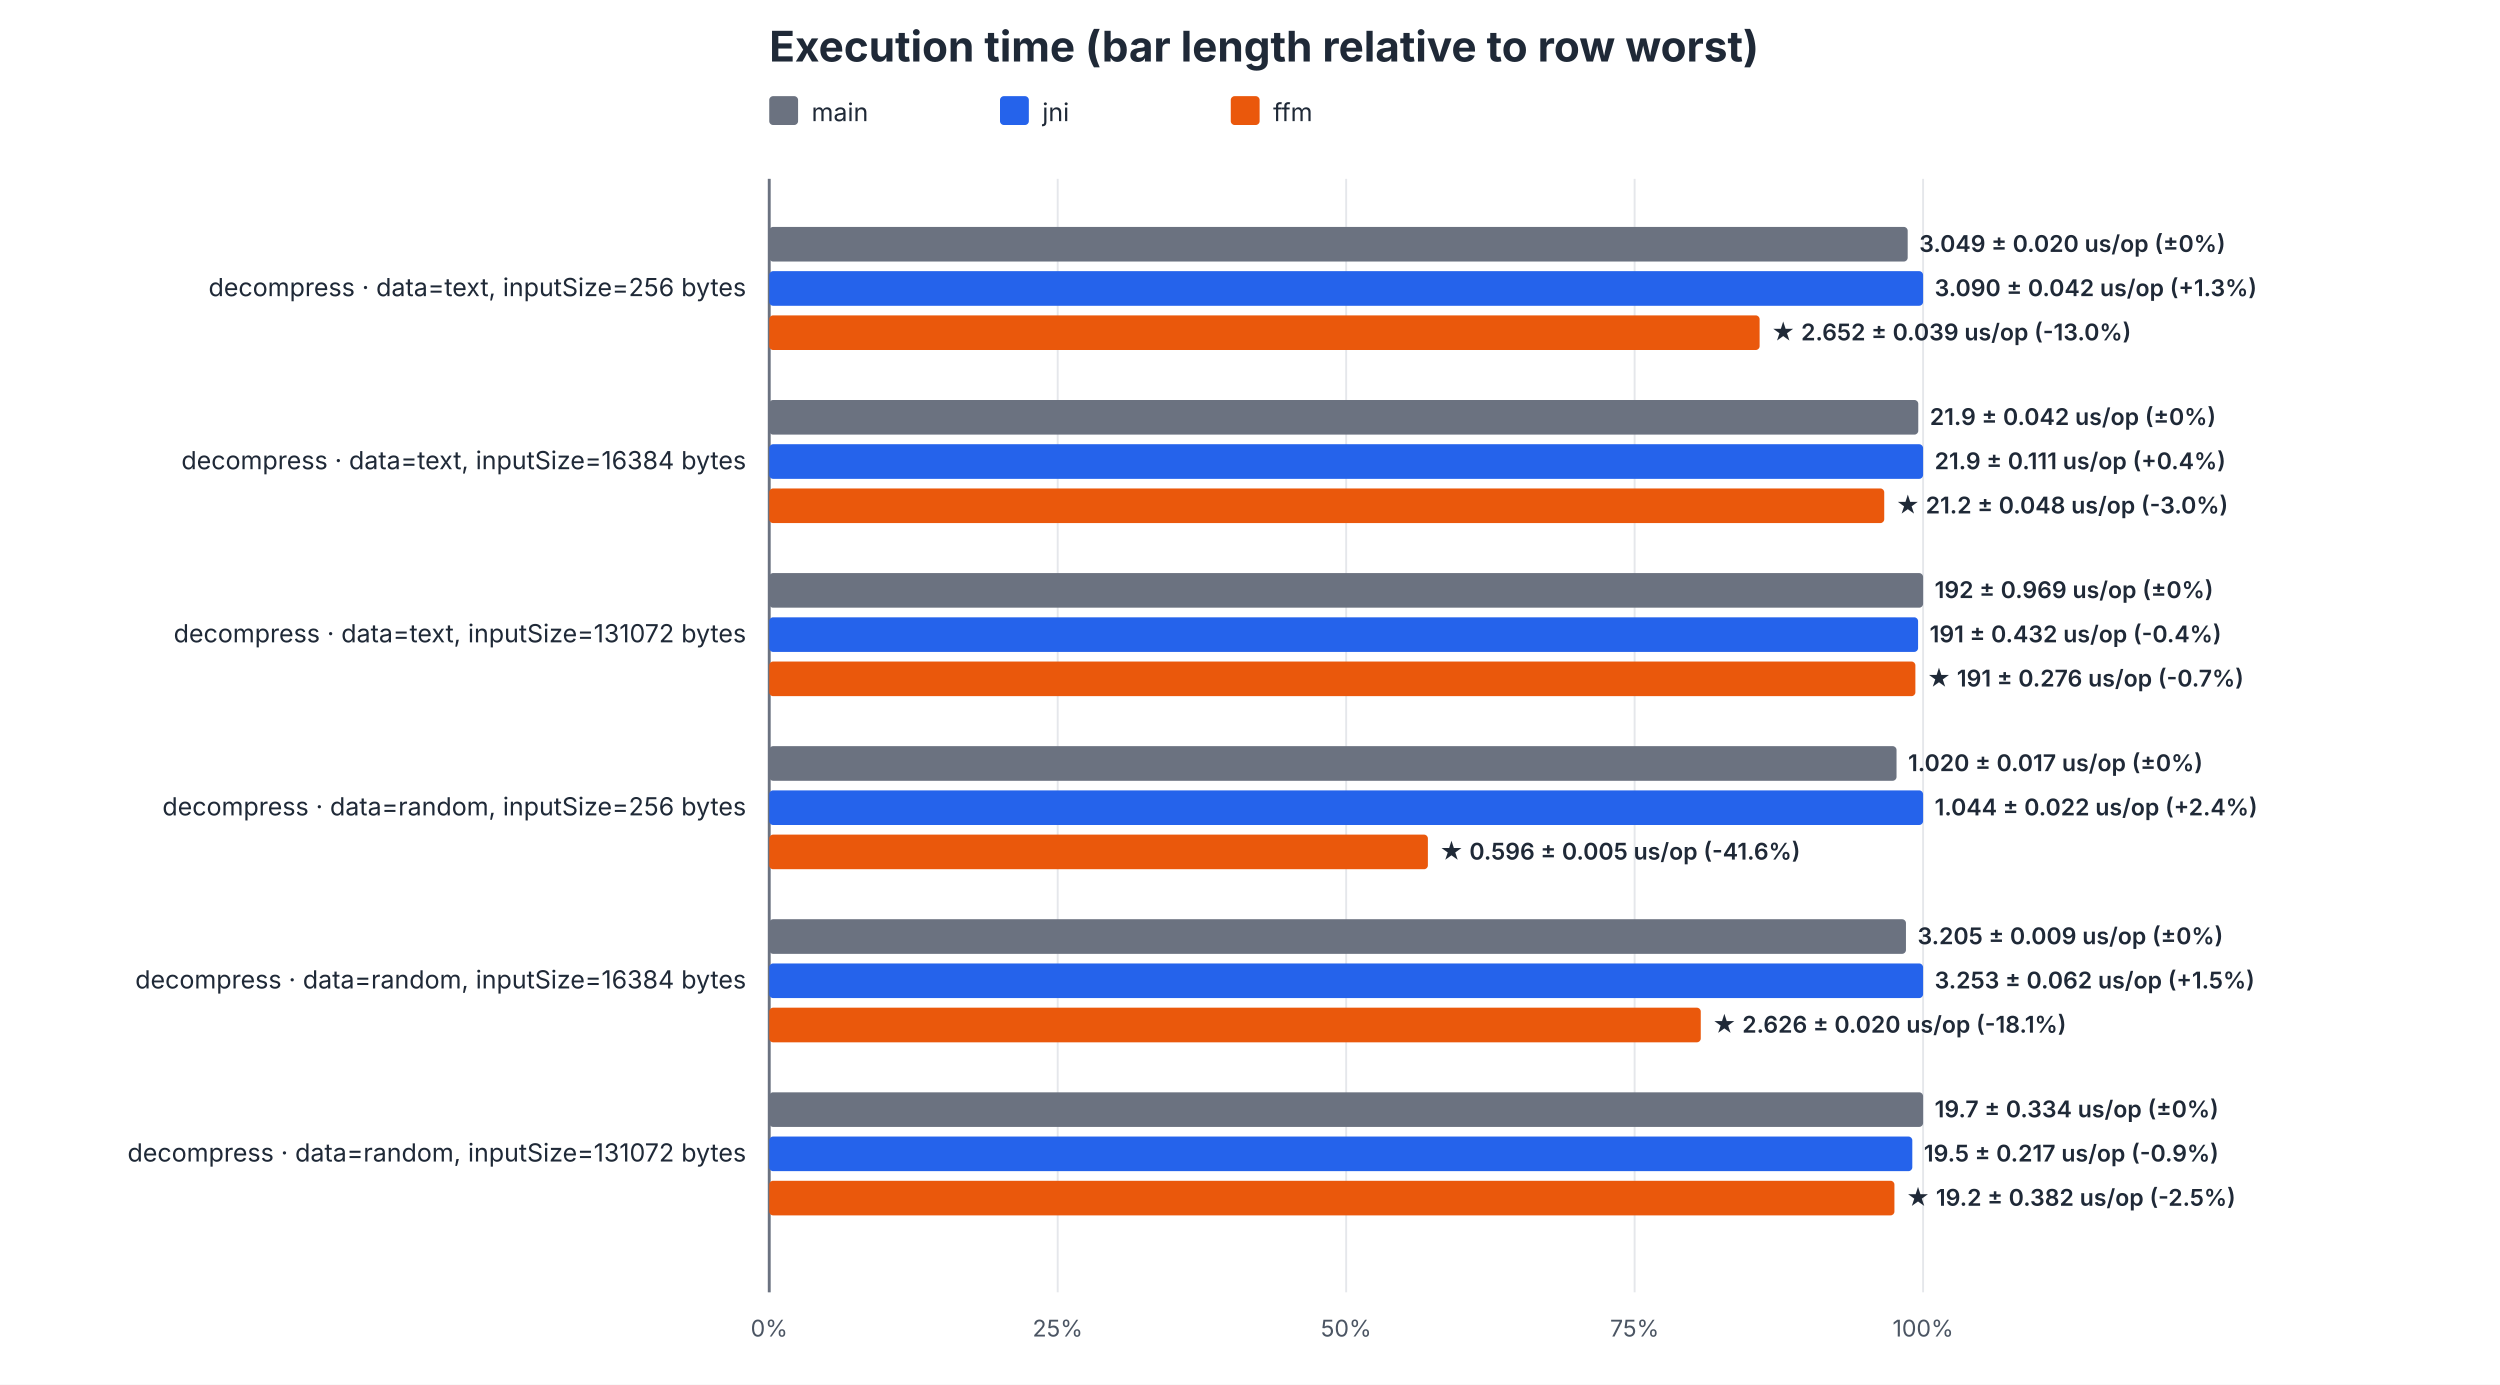
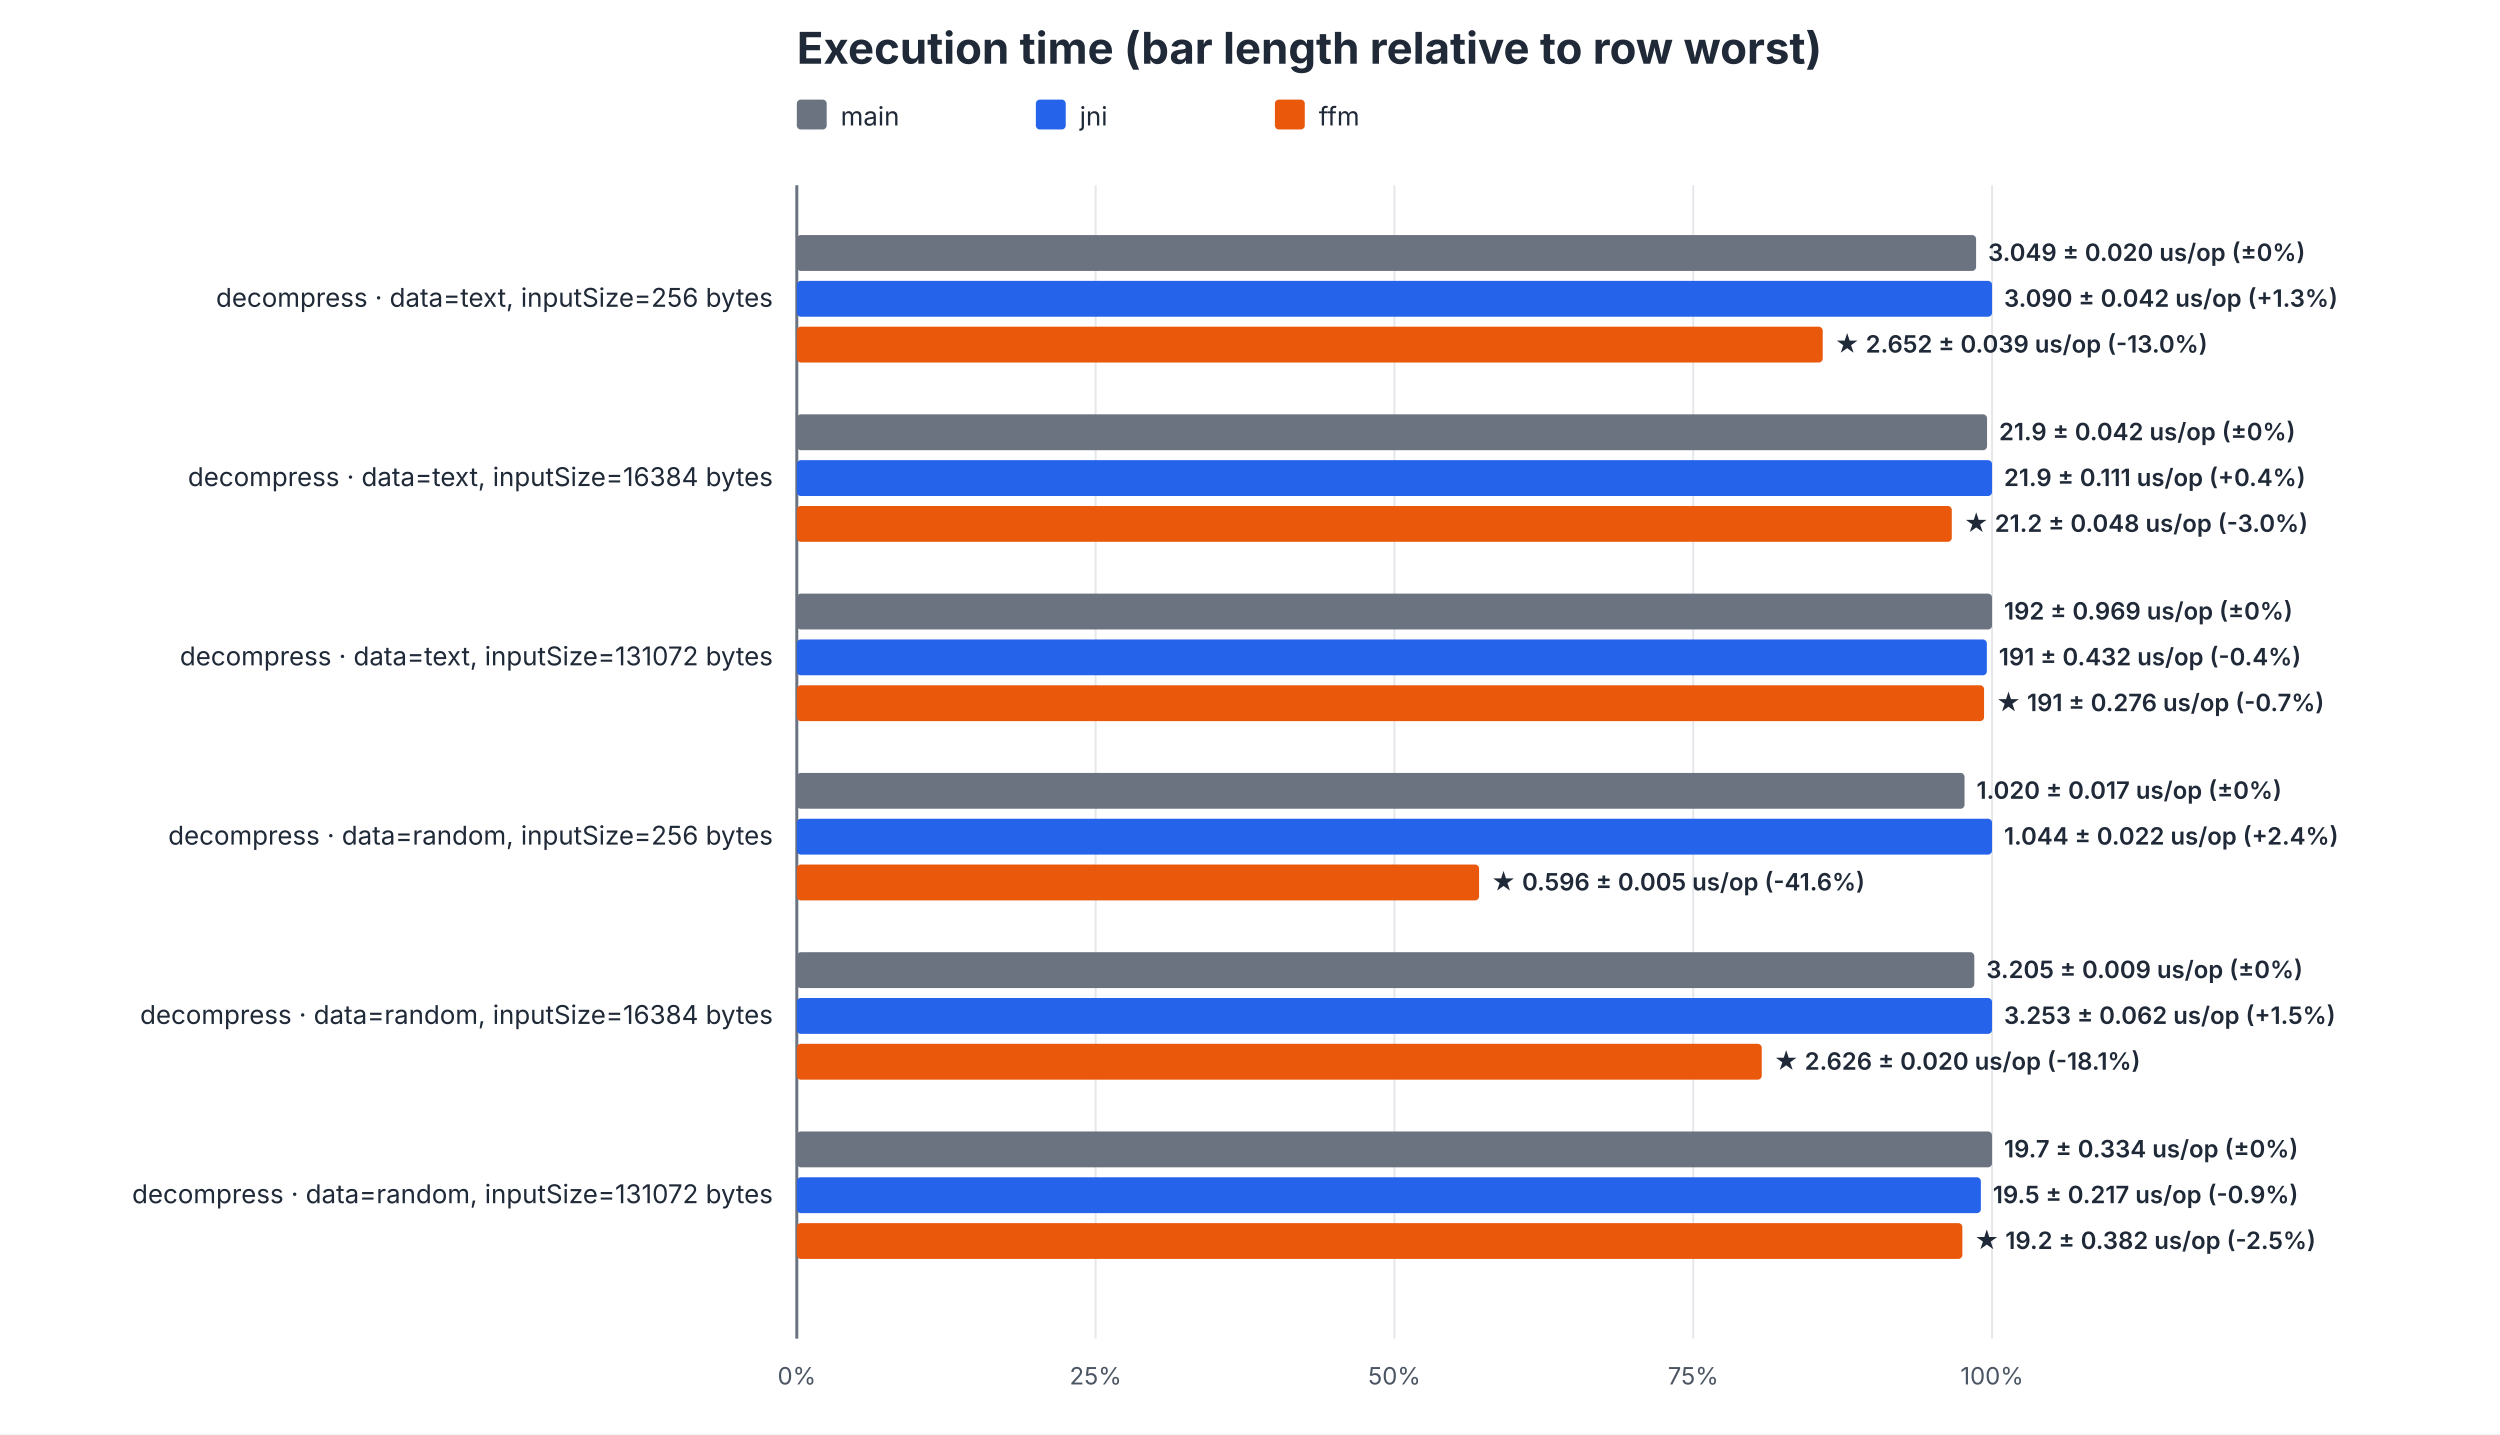
- <svg xmlns="http://www.w3.org/2000/svg" width="1300" height="720" viewBox="0 0 1300 720">
+ <svg xmlns="http://www.w3.org/2000/svg" width="1255" height="720" viewBox="0 0 1255 720">
  <rect width="100%" height="100%" fill="#ffffff" />
  <style>text{font-family:system-ui,-apple-system,sans-serif;fill:#1f2937}.title{font-size:22px;font-weight:700}.label{font-size:13px}.tick{font-size:12px;fill:#4b5563}.value{font-size:12px;font-weight:600}</style>
  <text x="400.0" y="32" class="title">Execution time (bar length relative to row worst)</text>
  <rect x="400.0" y="50" width="15" height="15" rx="2" fill="#6b7280" />
  <text x="422.0" y="63" class="label">main</text>
  <rect x="520.0" y="50" width="15" height="15" rx="2" fill="#2563eb" />
  <text x="542.0" y="63" class="label">jni</text>
  <rect x="640.0" y="50" width="15" height="15" rx="2" fill="#ea580c" />
  <text x="662.0" y="63" class="label">ffm</text>
  <line x1="400.0" y1="93" x2="400.0" y2="672" stroke="#e5e7eb" />
  <text x="400.0" y="695" text-anchor="middle" class="tick">0%</text>
  <line x1="550.0" y1="93" x2="550.0" y2="672" stroke="#e5e7eb" />
  <text x="550.0" y="695" text-anchor="middle" class="tick">25%</text>
  <line x1="700.0" y1="93" x2="700.0" y2="672" stroke="#e5e7eb" />
  <text x="700.0" y="695" text-anchor="middle" class="tick">50%</text>
  <line x1="850.0" y1="93" x2="850.0" y2="672" stroke="#e5e7eb" />
  <text x="850.0" y="695" text-anchor="middle" class="tick">75%</text>
  <line x1="1000.0" y1="93" x2="1000.0" y2="672" stroke="#e5e7eb" />
  <text x="1000.0" y="695" text-anchor="middle" class="tick">100%</text>
  <line x1="400.0" y1="93" x2="400.0" y2="672" stroke="#6b7280" stroke-width="1.5" />
  <text x="388.0" y="154.0" text-anchor="end" class="label">decompress · data=text, inputSize=256 bytes</text>
  <rect x="400.0" y="118.0" width="592.0" height="18" rx="2" fill="#6b7280" />
  <text x="998.0" y="131.0" class="value">3.049 ± 0.020 us/op (±0%)</text>
  <rect x="400.0" y="141.0" width="600.0" height="18" rx="2" fill="#2563eb" />
  <text x="1006.0" y="154.0" class="value">3.090 ± 0.042 us/op (+1.3%)</text>
  <rect x="400.0" y="164.0" width="515.0" height="18" rx="2" fill="#ea580c" />
  <text x="921.0" y="177.0" class="value">★ 2.652 ± 0.039 us/op (-13.0%)</text>
  <text x="388.0" y="244.0" text-anchor="end" class="label">decompress · data=text, inputSize=16384 bytes</text>
  <rect x="400.0" y="208.0" width="597.5" height="18" rx="2" fill="#6b7280" />
  <text x="1003.5" y="221.0" class="value">21.9 ± 0.042 us/op (±0%)</text>
  <rect x="400.0" y="231.0" width="600.0" height="18" rx="2" fill="#2563eb" />
  <text x="1006.0" y="244.0" class="value">21.9 ± 0.111 us/op (+0.4%)</text>
  <rect x="400.0" y="254.0" width="579.8" height="18" rx="2" fill="#ea580c" />
  <text x="985.8" y="267.0" class="value">★ 21.2 ± 0.048 us/op (-3.0%)</text>
  <text x="388.0" y="334.0" text-anchor="end" class="label">decompress · data=text, inputSize=131072 bytes</text>
  <rect x="400.0" y="298.0" width="600.0" height="18" rx="2" fill="#6b7280" />
  <text x="1006.0" y="311.0" class="value">192 ± 0.969 us/op (±0%)</text>
  <rect x="400.0" y="321.0" width="597.4" height="18" rx="2" fill="#2563eb" />
  <text x="1003.4" y="334.0" class="value">191 ± 0.432 us/op (-0.4%)</text>
  <rect x="400.0" y="344.0" width="596.0" height="18" rx="2" fill="#ea580c" />
  <text x="1002.0" y="357.0" class="value">★ 191 ± 0.276 us/op (-0.7%)</text>
  <text x="388.0" y="424.0" text-anchor="end" class="label">decompress · data=random, inputSize=256 bytes</text>
  <rect x="400.0" y="388.0" width="586.2" height="18" rx="2" fill="#6b7280" />
  <text x="992.2" y="401.0" class="value">1.020 ± 0.017 us/op (±0%)</text>
  <rect x="400.0" y="411.0" width="600.0" height="18" rx="2" fill="#2563eb" />
  <text x="1006.0" y="424.0" class="value">1.044 ± 0.022 us/op (+2.4%)</text>
  <rect x="400.0" y="434.0" width="342.5" height="18" rx="2" fill="#ea580c" />
  <text x="748.5" y="447.0" class="value">★ 0.596 ± 0.005 us/op (-41.6%)</text>
  <text x="388.0" y="514.0" text-anchor="end" class="label">decompress · data=random, inputSize=16384 bytes</text>
  <rect x="400.0" y="478.0" width="591.1" height="18" rx="2" fill="#6b7280" />
  <text x="997.1" y="491.0" class="value">3.205 ± 0.009 us/op (±0%)</text>
  <rect x="400.0" y="501.0" width="600.0" height="18" rx="2" fill="#2563eb" />
  <text x="1006.0" y="514.0" class="value">3.253 ± 0.062 us/op (+1.5%)</text>
  <rect x="400.0" y="524.0" width="484.4" height="18" rx="2" fill="#ea580c" />
  <text x="890.4" y="537.0" class="value">★ 2.626 ± 0.020 us/op (-18.1%)</text>
  <text x="388.0" y="604.0" text-anchor="end" class="label">decompress · data=random, inputSize=131072 bytes</text>
  <rect x="400.0" y="568.0" width="600.0" height="18" rx="2" fill="#6b7280" />
  <text x="1006.0" y="581.0" class="value">19.7 ± 0.334 us/op (±0%)</text>
  <rect x="400.0" y="591.0" width="594.4" height="18" rx="2" fill="#2563eb" />
  <text x="1000.4" y="604.0" class="value">19.5 ± 0.217 us/op (-0.9%)</text>
  <rect x="400.0" y="614.0" width="585.1" height="18" rx="2" fill="#ea580c" />
  <text x="991.1" y="627.0" class="value">★ 19.2 ± 0.382 us/op (-2.5%)</text>
</svg>
